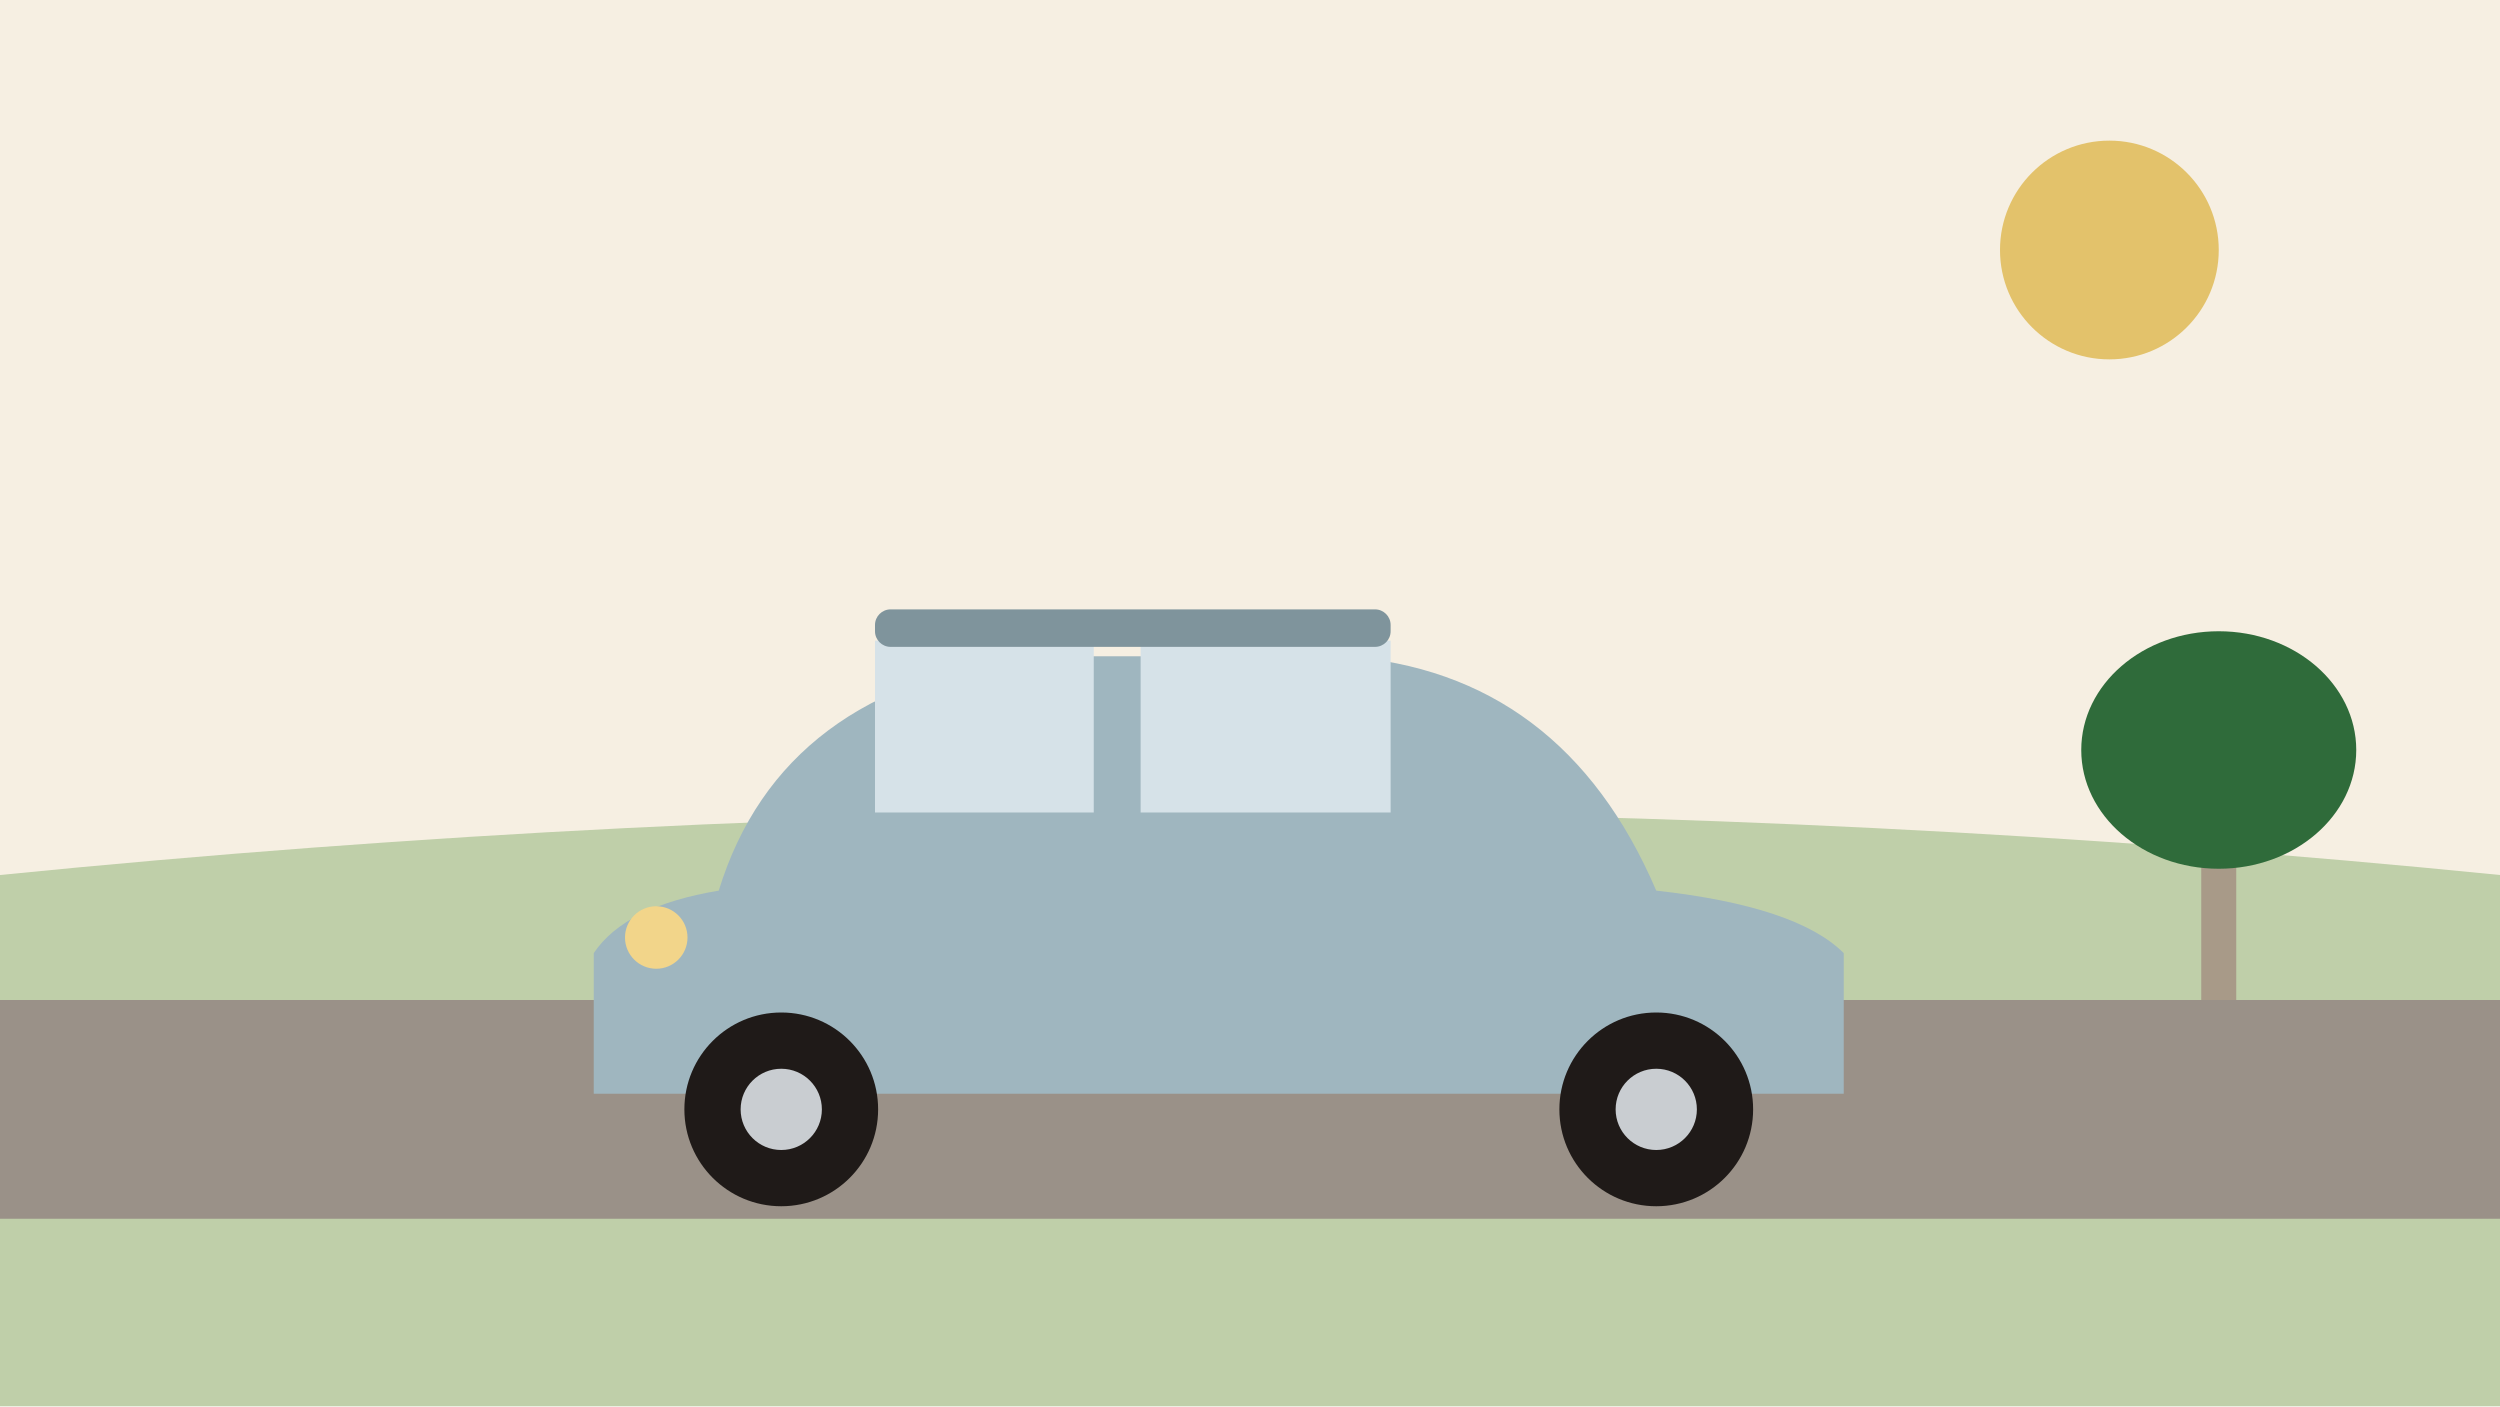
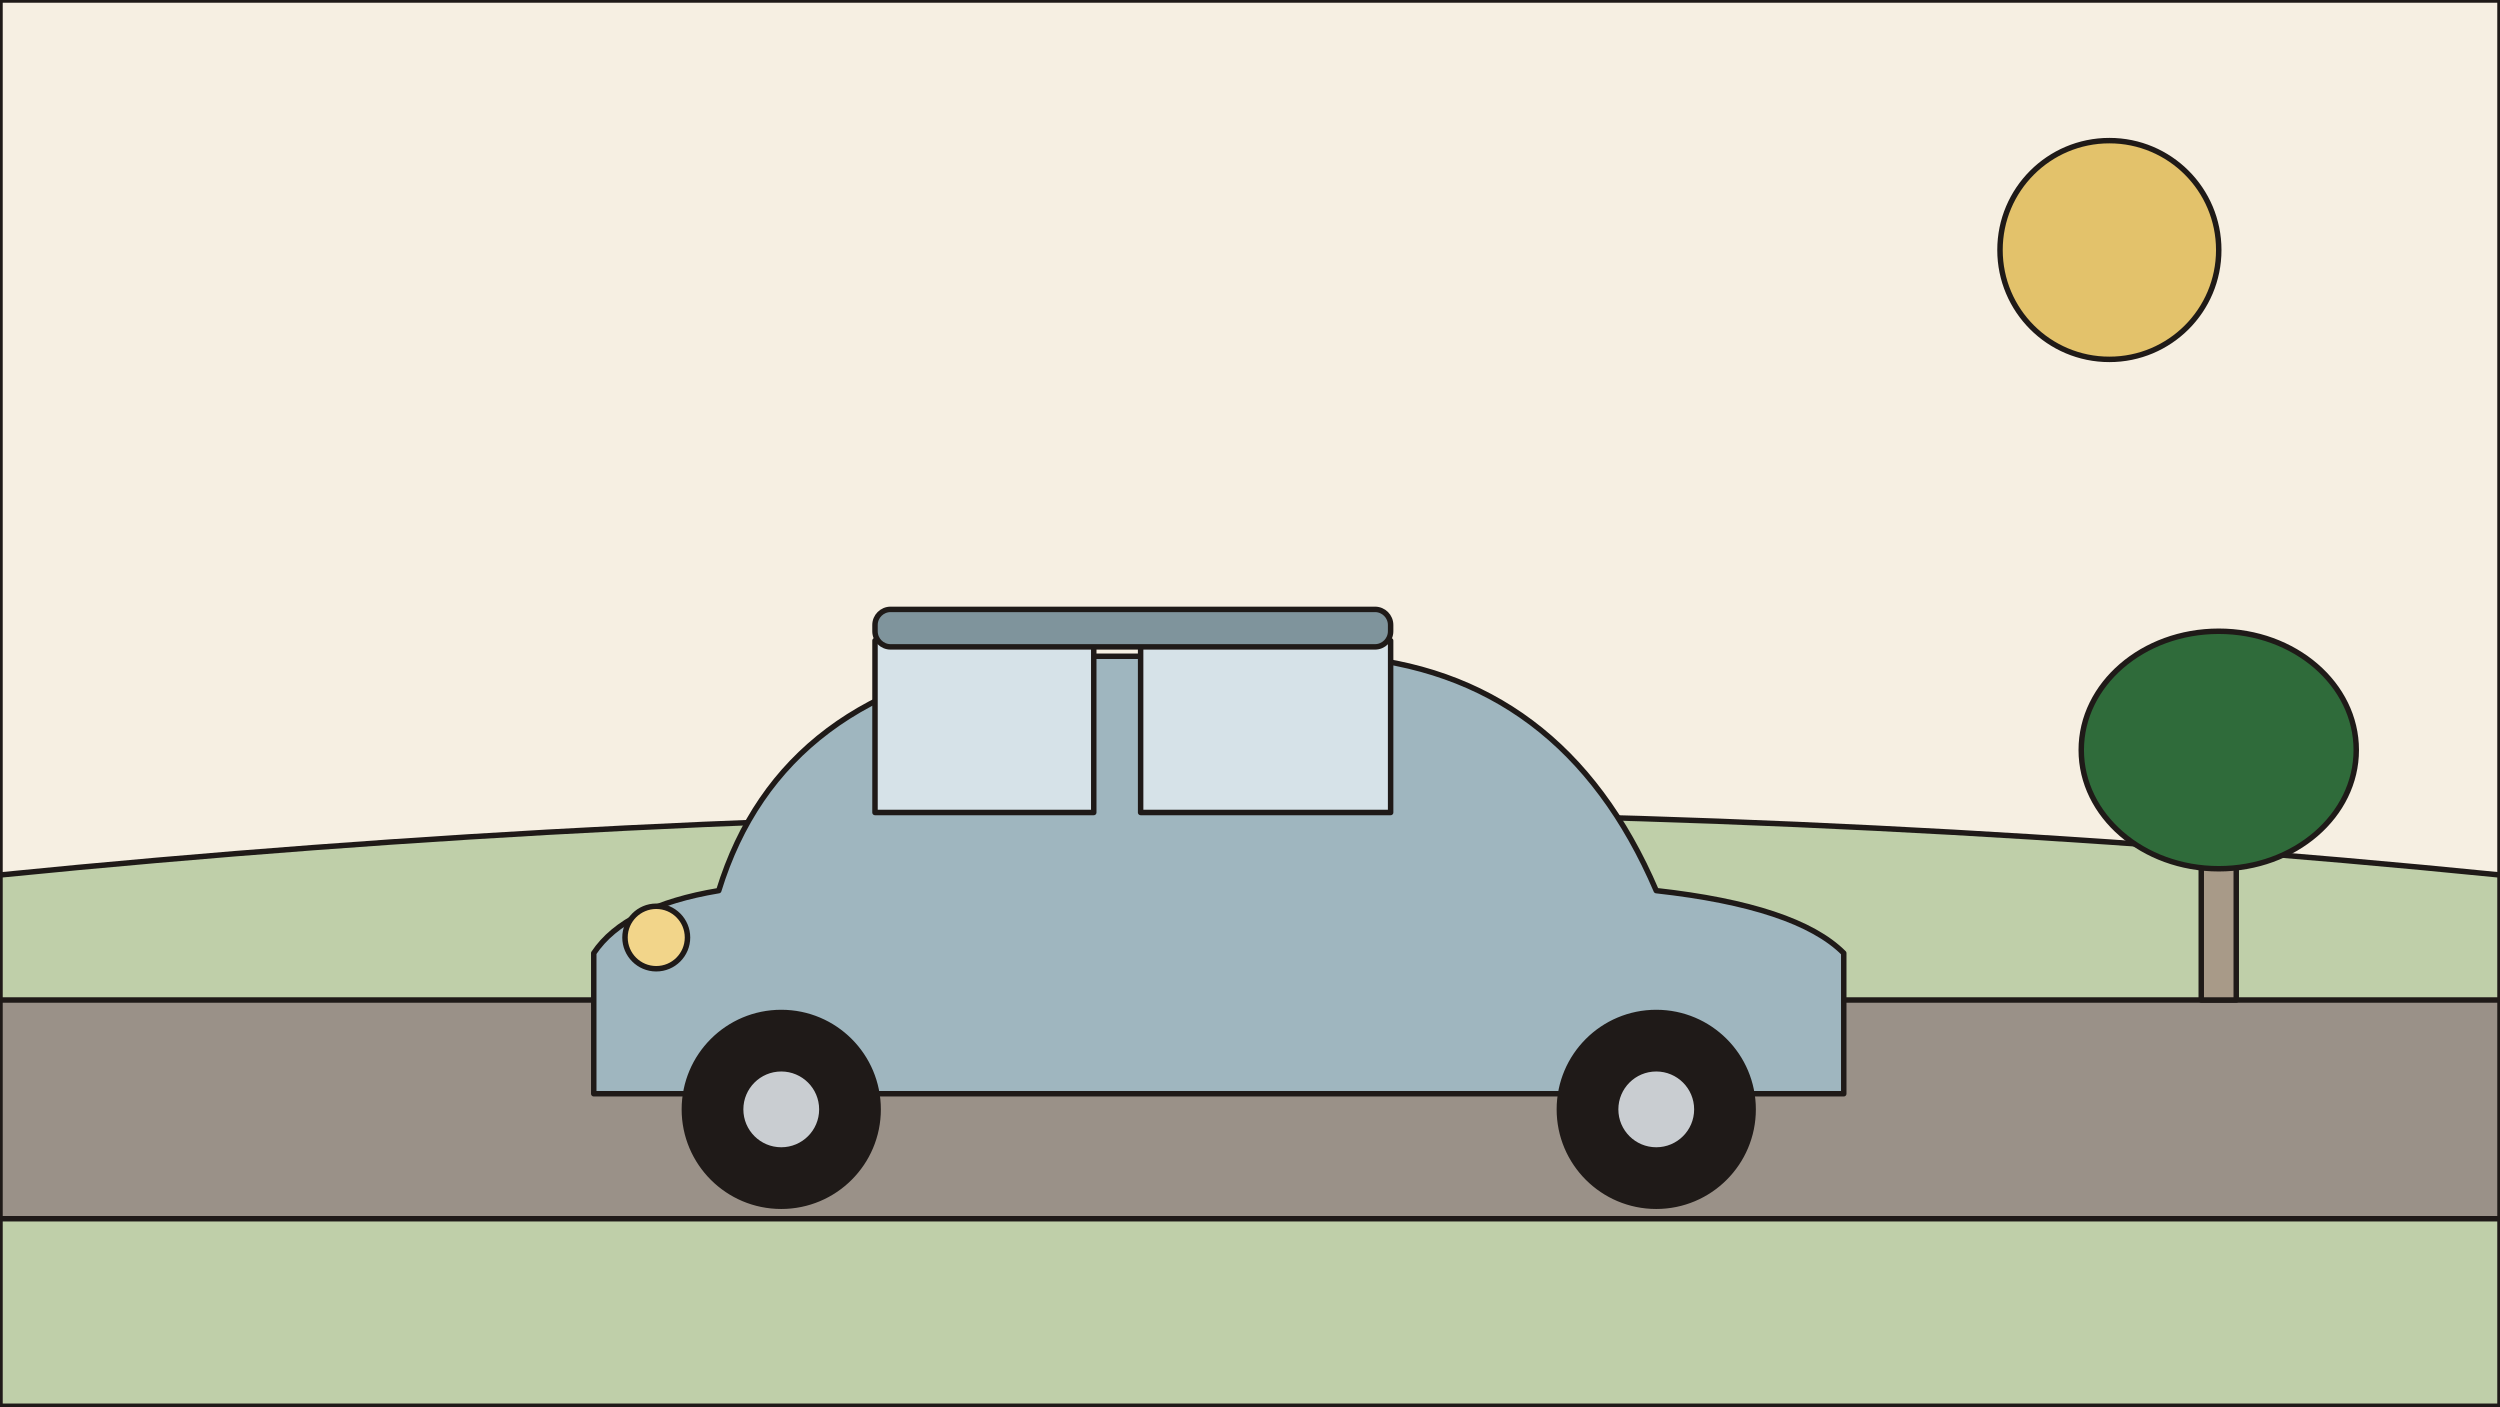
<svg xmlns="http://www.w3.org/2000/svg" viewBox="0 0 1600 900">
  <rect width="1600" height="900" fill="#faf7f4" />
-   <rect x="0" y="0" width="1600" height="900" rx="0" fill="#f6efe2" />
-   <circle cx="1350" cy="160" r="70" fill="#e3c26b" />
-   <path d="M0 560 q800 -80 1600 0 V900 H0 z" fill="#bfcfa9" />
-   <rect x="0" y="640" width="1600" height="140" rx="0" fill="#9a9188" />
-   <path d="M380 700 v-90 q20 -30 80 -40 q40 -130 200 -150 h200 q140 10 200 150 q90 10 120 40 v90 z" fill="#9fb6bf" />
-   <rect x="560" y="410" width="140" height="110" rx="0" fill="#d6e2e8" />
-   <rect x="730" y="410" width="160" height="110" rx="0" fill="#d6e2e8" />
-   <path d="M470 570 q-40 -10 -60 30" fill="none" stroke="#1f1a18" stroke-width="0" />
-   <circle cx="500" cy="710" r="62" fill="#1f1a18" />
-   <circle cx="500" cy="710" r="26" fill="#c9cdd1" />
-   <circle cx="1060" cy="710" r="62" fill="#1f1a18" />
-   <circle cx="1060" cy="710" r="26" fill="#c9cdd1" />
-   <circle cx="420" cy="600" r="20" fill="#f2d58a" />
-   <rect x="560" y="390" width="330" height="24" rx="10" fill="#7f949c" />
-   <rect x="1408.8" y="512.0" width="22.4" height="128.0" rx="0" fill="#a89a88" />
-   <ellipse cx="1420" cy="480.0" rx="88.0" ry="76.0" fill="#2f6b3a" />
+   <g stroke="#1f1a18" stroke-width="3.5" stroke-linejoin="round" stroke-linecap="round">
+     <rect x="0" y="0" width="1600" height="900" rx="0" fill="#f6efe2" />
+     <circle cx="1350" cy="160" r="70" fill="#e3c26b" />
+     <path d="M0 560 q800 -80 1600 0 V900 H0 z" fill="#bfcfa9" />
+     <rect x="0" y="640" width="1600" height="140" rx="0" fill="#9a9188" />
+     <path d="M380 700 v-90 q20 -30 80 -40 q40 -130 200 -150 h200 q140 10 200 150 q90 10 120 40 v90 z" fill="#9fb6bf" />
+     <rect x="560" y="410" width="140" height="110" rx="0" fill="#d6e2e8" />
+     <rect x="730" y="410" width="160" height="110" rx="0" fill="#d6e2e8" />
+     <path d="M470 570 q-40 -10 -60 30" fill="none" stroke="#1f1a18" stroke-width="0" />
+     <circle cx="500" cy="710" r="62" fill="#1f1a18" />
+     <circle cx="500" cy="710" r="26" fill="#c9cdd1" />
+     <circle cx="1060" cy="710" r="62" fill="#1f1a18" />
+     <circle cx="1060" cy="710" r="26" fill="#c9cdd1" />
+     <circle cx="420" cy="600" r="20" fill="#f2d58a" />
+     <rect x="560" y="390" width="330" height="24" rx="10" fill="#7f949c" />
+     <rect x="1408.8" y="512.0" width="22.4" height="128.0" rx="0" fill="#a89a88" />
+     <ellipse cx="1420" cy="480.0" rx="88.0" ry="76.0" fill="#2f6b3a" />
+   </g>
</svg>
